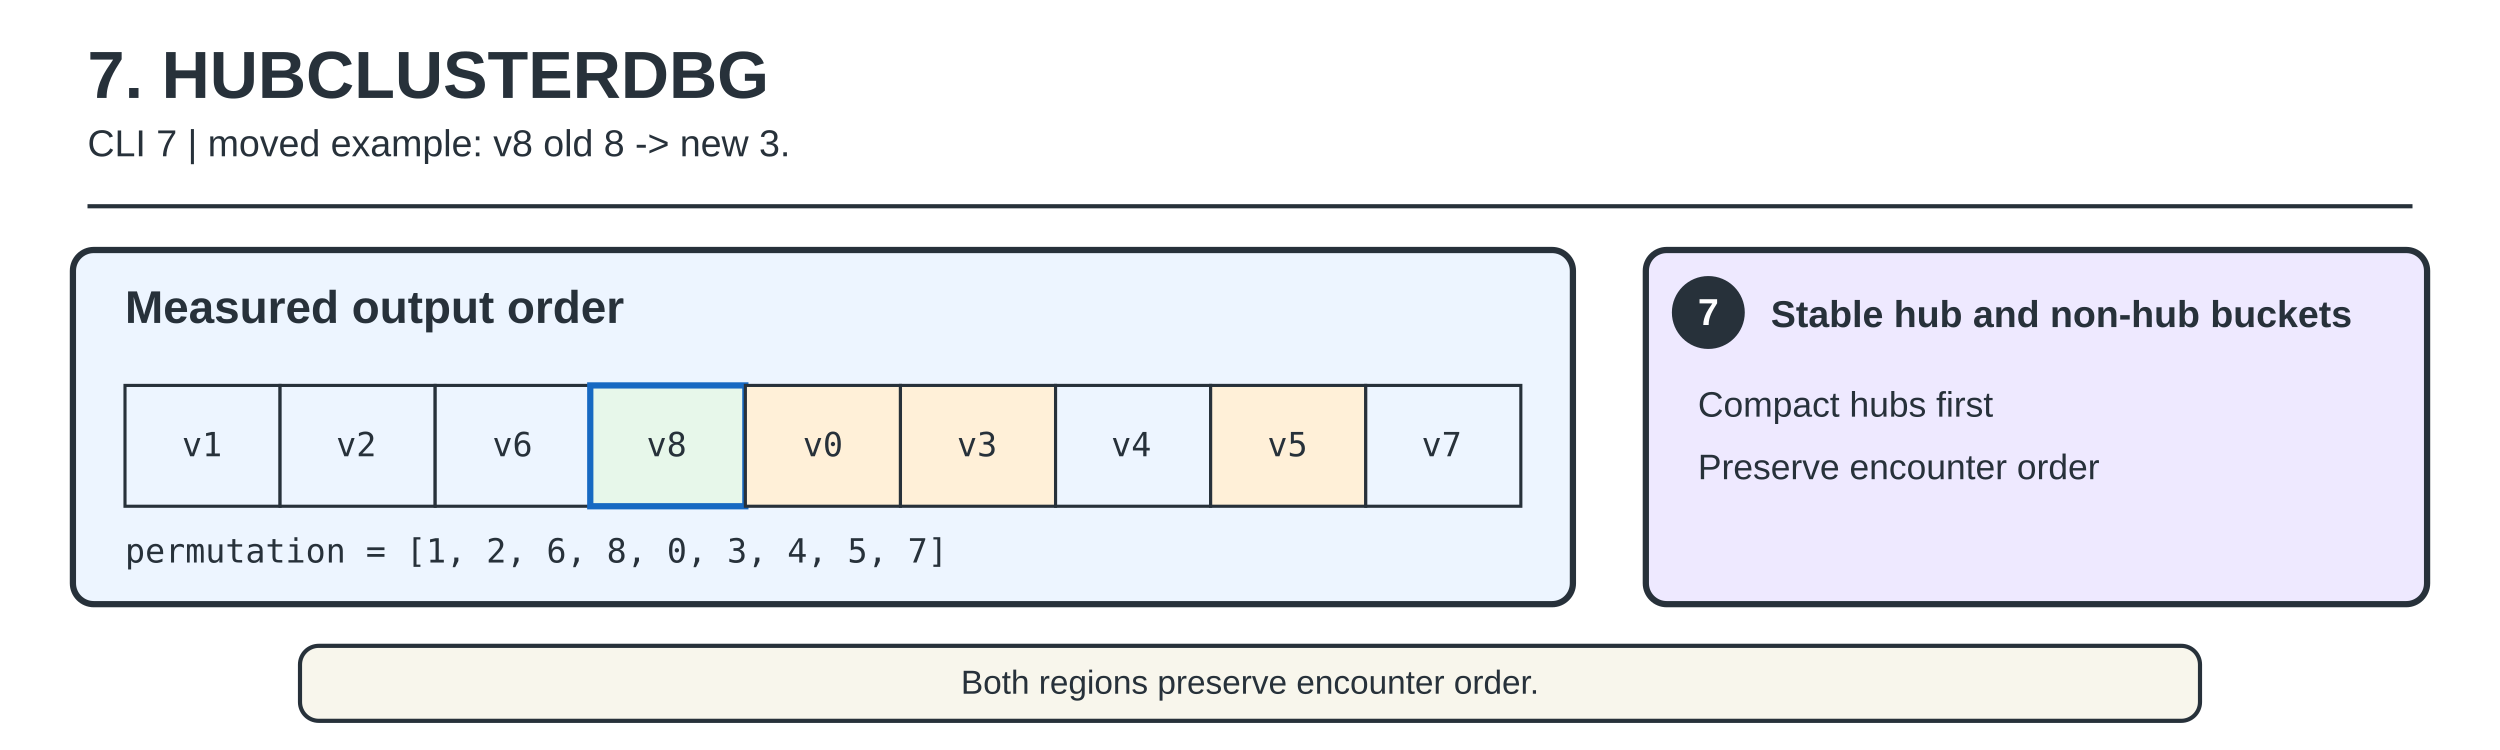
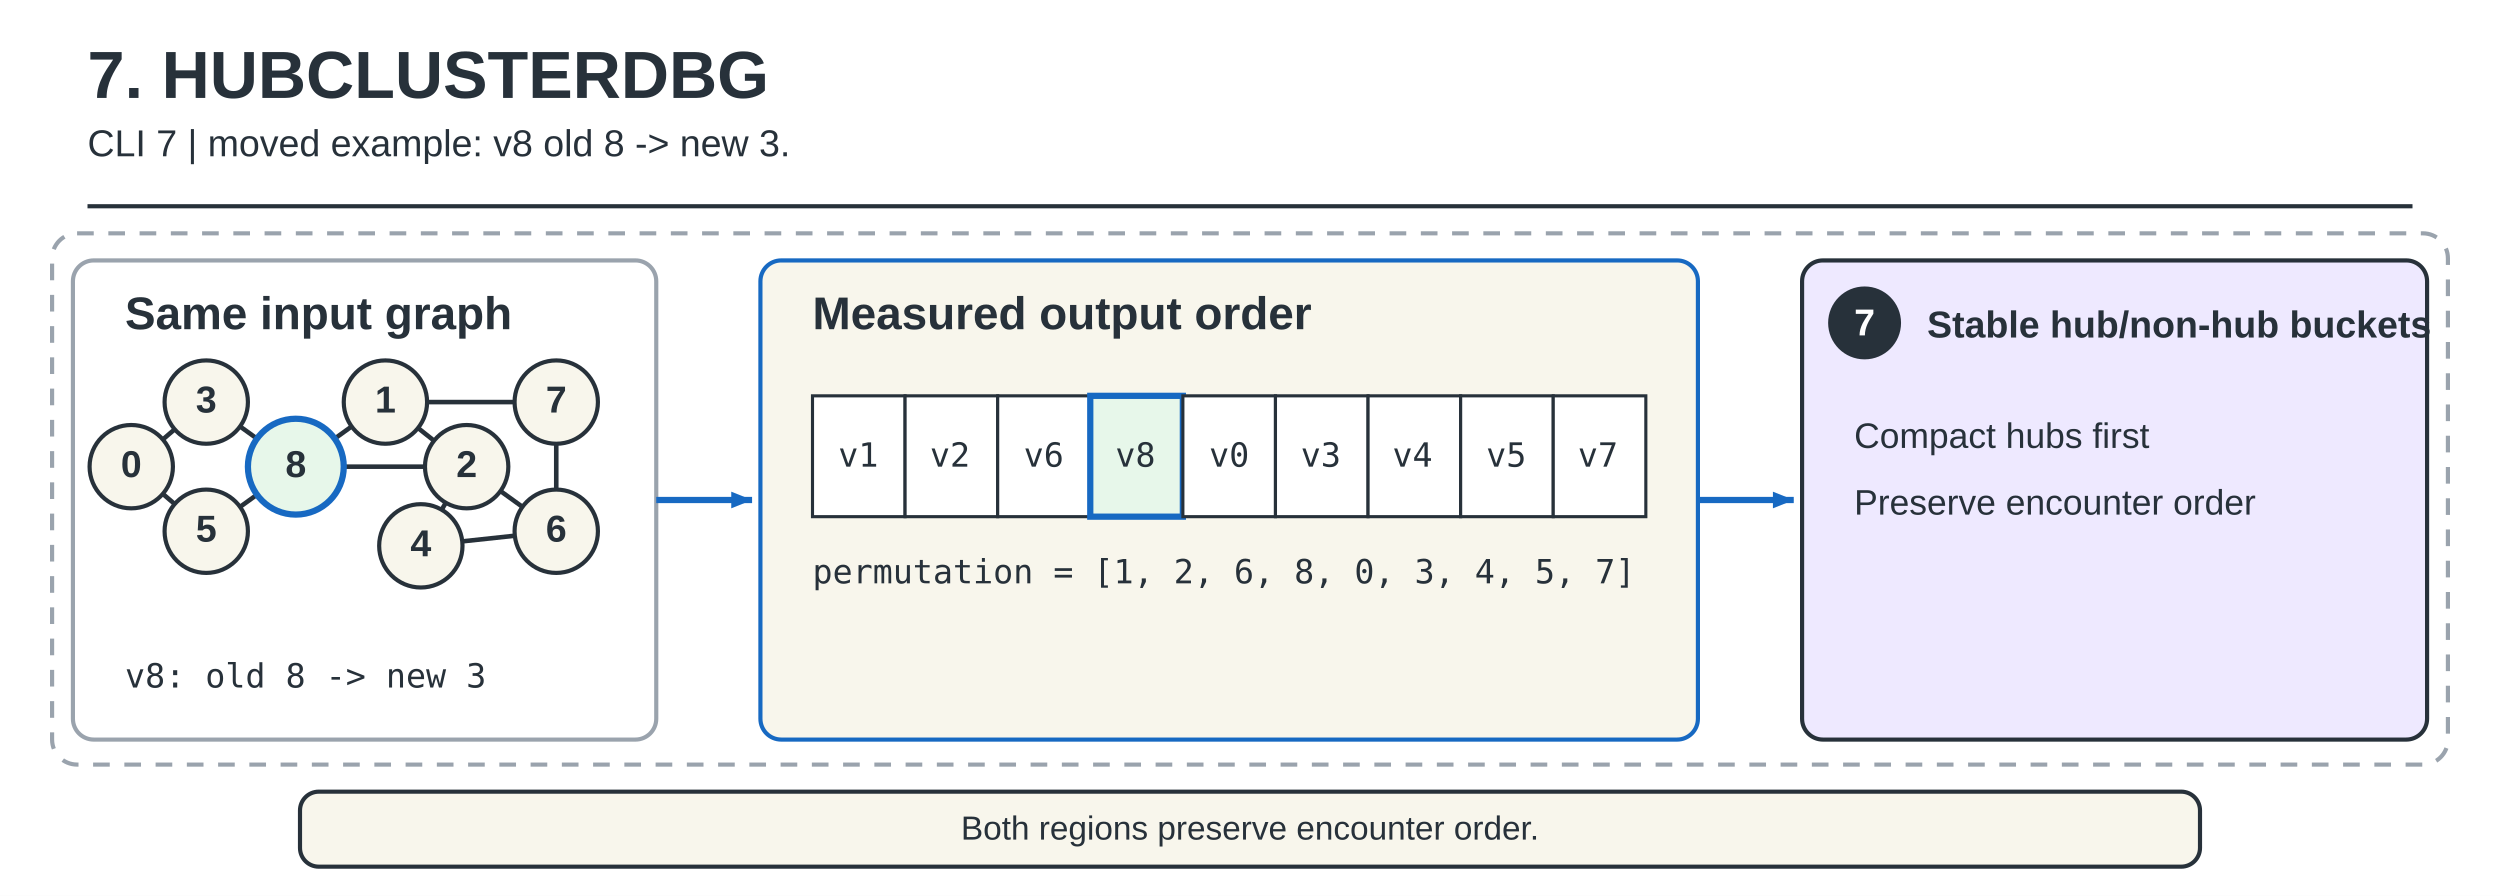
- <svg xmlns="http://www.w3.org/2000/svg" width="1200" height="360" viewBox="0 0 1200 360" role="img" aria-labelledby="title desc" fill="#27313A">
+ <svg xmlns="http://www.w3.org/2000/svg" width="1200" height="430" viewBox="0 0 1200 430" role="img" aria-labelledby="title desc" fill="#27313A">
  <defs>
    <marker id="arrow" viewBox="0 0 10 8" markerWidth="10" markerHeight="8" refX="10" refY="4" orient="auto" markerUnits="userSpaceOnUse">
      <path d="M0 0 L10 4 L0 8 Z" fill="#1769C2" />
    </marker>
    <style>
      :root{color-scheme:light dark}
      @media(prefers-color-scheme:dark){
        [fill="#27313A"]{fill:#ECE7DD}[stroke="#27313A"]{stroke:#ECE7DD}
        [fill="#FFFFFF"]{fill:#1E2327}[fill="#F8F6EC"]{fill:#252A2E}
        [fill="#EDF5FF"]{fill:#273846}[fill="#E7F7EA"]{fill:#24382A}
        [fill="#FFF0D8"]{fill:#3B3122}[fill="#F7DEDC"]{fill:#3D292A}
        [fill="#EEE9FF"]{fill:#302C3C}[stroke="#9AA3AD"]{stroke:#747D86}
        [stroke="#1769C2"]{stroke:#63A8FF}[fill="#1769C2"]{fill:#63A8FF}
        .arrow{stroke:#63A8FF!important}.edge{stroke:#ECE7DD!important}
      }
      .sans{font-family:Arial,Helvetica,sans-serif}
      .mono{font-family:"SFMono-Regular",Consolas,monospace}
      .title{font-size:32px;font-weight:700}.subtitle{font-size:18px}
      .domain{font-size:16px;font-weight:700;letter-spacing:1.2px}.heading{font-size:22px;font-weight:700}
      .label{font-size:18px;font-weight:700}.body{font-size:17px}.small{font-size:16px}
      .arrow{fill:none;stroke:#1769C2;stroke-width:3;marker-end:url(#arrow)}
      .edge{stroke:#27313A;stroke-width:2.2}
    </style>
  </defs>
-   <rect width="1200" height="360" fill="#FFFFFF" />
+   <rect width="1200" height="430" fill="#FFFFFF" />
  <text x="42" y="47" class="sans title">7. HUBCLUSTERDBG</text>
  <text x="42" y="75" class="sans subtitle">CLI 7 | moved example: v8 old 8 -&gt; new 3.</text>
  <line x1="42" y1="99" x2="1158" y2="99" stroke="#27313A" stroke-width="2" />
-   <rect x="35" y="120" width="720" height="170" rx="10" fill="#EDF5FF" stroke="#27313A" stroke-width="3" />
-   <text x="60" y="155" class="sans heading">Measured output order</text>
-   <rect x="60.00" y="185" width="74.44" height="58" fill="#EDF5FF" stroke="#27313A" stroke-width="1.5" />
-   <text x="97" y="219" class="mono small" text-anchor="middle">v1</text>
-   <rect x="134.44" y="185" width="74.44" height="58" fill="#EDF5FF" stroke="#27313A" stroke-width="1.5" />
-   <text x="171" y="219" class="mono small" text-anchor="middle">v2</text>
-   <rect x="208.89" y="185" width="74.44" height="58" fill="#EDF5FF" stroke="#27313A" stroke-width="1.5" />
-   <text x="246" y="219" class="mono small" text-anchor="middle">v6</text>
-   <rect x="283.33" y="185" width="74.44" height="58" fill="#E7F7EA" stroke="#1769C2" stroke-width="3" />
-   <text x="320" y="219" class="mono small" text-anchor="middle">v8</text>
-   <rect x="357.78" y="185" width="74.44" height="58" fill="#FFF0D8" stroke="#27313A" stroke-width="1.5" />
-   <text x="395" y="219" class="mono small" text-anchor="middle">v0</text>
-   <rect x="432.22" y="185" width="74.44" height="58" fill="#FFF0D8" stroke="#27313A" stroke-width="1.5" />
-   <text x="469" y="219" class="mono small" text-anchor="middle">v3</text>
-   <rect x="506.67" y="185" width="74.44" height="58" fill="#EDF5FF" stroke="#27313A" stroke-width="1.5" />
-   <text x="543" y="219" class="mono small" text-anchor="middle">v4</text>
-   <rect x="581.11" y="185" width="74.44" height="58" fill="#FFF0D8" stroke="#27313A" stroke-width="1.5" />
-   <text x="618" y="219" class="mono small" text-anchor="middle">v5</text>
-   <rect x="655.56" y="185" width="74.44" height="58" fill="#EDF5FF" stroke="#27313A" stroke-width="1.5" />
-   <text x="692" y="219" class="mono small" text-anchor="middle">v7</text>
-   <text x="60" y="270" class="mono small">permutation = [1, 2, 6, 8, 0, 3, 4, 5, 7]</text>
-   <rect x="790" y="120" width="375" height="170" rx="10" fill="#EEE9FF" stroke="#27313A" stroke-width="3" />
-   <circle cx="820" cy="150" r="17" fill="#27313A" stroke="#27313A" stroke-width="1" />
-   <text x="820" y="156" class="sans label" text-anchor="middle" fill="#FFFFFF">7</text>
-   <text x="850" y="157" class="sans label">Stable hub and non-hub buckets</text>
-   <text x="815" y="200" class="sans body">Compact hubs first</text>
-   <text x="815" y="230" class="sans body">Preserve encounter order</text>
-   <rect x="144" y="310" width="912" height="36" rx="9" fill="#F8F6EC" stroke="#27313A" stroke-width="2" />
-   <text x="600" y="333" class="sans small" text-anchor="middle">Both regions preserve encounter order.</text>
+   <rect x="25" y="112" width="1150" height="255" rx="12" fill="none" stroke="#9AA3AD" stroke-width="2" stroke-dasharray="8 7" />
+   <rect x="35" y="125" width="280" height="230" rx="10" fill="#FFFFFF" stroke="#9AA3AD" stroke-width="2" />
+   <text x="60" y="158" class="sans heading">Same input graph</text>
+   <line x1="63" y1="224" x2="99" y2="193" class="edge" />
+   <line x1="63" y1="224" x2="99" y2="255" class="edge" />
+   <line x1="99" y1="193" x2="142" y2="224" class="edge" />
+   <line x1="99" y1="255" x2="142" y2="224" class="edge" />
+   <line x1="142" y1="224" x2="185" y2="193" class="edge" />
+   <line x1="142" y1="224" x2="224" y2="224" class="edge" />
+   <line x1="185" y1="193" x2="224" y2="224" class="edge" />
+   <line x1="185" y1="193" x2="267" y2="193" class="edge" />
+   <line x1="224" y1="224" x2="202" y2="262" class="edge" />
+   <line x1="224" y1="224" x2="267" y2="255" class="edge" />
+   <line x1="202" y1="262" x2="267" y2="255" class="edge" />
+   <line x1="267" y1="255" x2="267" y2="193" class="edge" />
+   <circle cx="63" cy="224" r="20" fill="#F8F6EC" stroke="#27313A" stroke-width="2" />
+   <text x="63" y="229" class="sans label" text-anchor="middle">0</text>
+   <circle cx="185" cy="193" r="20" fill="#F8F6EC" stroke="#27313A" stroke-width="2" />
+   <text x="185" y="198" class="sans label" text-anchor="middle">1</text>
+   <circle cx="224" cy="224" r="20" fill="#F8F6EC" stroke="#27313A" stroke-width="2" />
+   <text x="224" y="229" class="sans label" text-anchor="middle">2</text>
+   <circle cx="99" cy="193" r="20" fill="#F8F6EC" stroke="#27313A" stroke-width="2" />
+   <text x="99" y="198" class="sans label" text-anchor="middle">3</text>
+   <circle cx="202" cy="262" r="20" fill="#F8F6EC" stroke="#27313A" stroke-width="2" />
+   <text x="202" y="267" class="sans label" text-anchor="middle">4</text>
+   <circle cx="99" cy="255" r="20" fill="#F8F6EC" stroke="#27313A" stroke-width="2" />
+   <text x="99" y="260" class="sans label" text-anchor="middle">5</text>
+   <circle cx="267" cy="255" r="20" fill="#F8F6EC" stroke="#27313A" stroke-width="2" />
+   <text x="267" y="260" class="sans label" text-anchor="middle">6</text>
+   <circle cx="267" cy="193" r="20" fill="#F8F6EC" stroke="#27313A" stroke-width="2" />
+   <text x="267" y="198" class="sans label" text-anchor="middle">7</text>
+   <circle cx="142" cy="224" r="23" fill="#E7F7EA" stroke="#1769C2" stroke-width="3" />
+   <text x="142" y="229" class="sans label" text-anchor="middle">8</text>
+   <text x="60" y="330" class="mono small">v8: old 8 -&gt; new 3</text>
+   <rect x="365" y="125" width="450" height="230" rx="10" fill="#F8F6EC" stroke="#1769C2" stroke-width="2" />
+   <text x="390" y="158" class="sans heading">Measured output order</text>
+   <rect x="390.00" y="190" width="44.44" height="58" fill="#FFFFFF" stroke="#27313A" stroke-width="1.5" />
+   <text x="412" y="224" class="mono small" text-anchor="middle">v1</text>
+   <rect x="434.44" y="190" width="44.44" height="58" fill="#FFFFFF" stroke="#27313A" stroke-width="1.5" />
+   <text x="456" y="224" class="mono small" text-anchor="middle">v2</text>
+   <rect x="478.89" y="190" width="44.44" height="58" fill="#FFFFFF" stroke="#27313A" stroke-width="1.5" />
+   <text x="501" y="224" class="mono small" text-anchor="middle">v6</text>
+   <rect x="523.33" y="190" width="44.44" height="58" fill="#E7F7EA" stroke="#1769C2" stroke-width="3" />
+   <text x="545" y="224" class="mono small" text-anchor="middle">v8</text>
+   <rect x="567.78" y="190" width="44.44" height="58" fill="#FFFFFF" stroke="#27313A" stroke-width="1.5" />
+   <text x="590" y="224" class="mono small" text-anchor="middle">v0</text>
+   <rect x="612.22" y="190" width="44.44" height="58" fill="#FFFFFF" stroke="#27313A" stroke-width="1.5" />
+   <text x="634" y="224" class="mono small" text-anchor="middle">v3</text>
+   <rect x="656.67" y="190" width="44.44" height="58" fill="#FFFFFF" stroke="#27313A" stroke-width="1.5" />
+   <text x="678" y="224" class="mono small" text-anchor="middle">v4</text>
+   <rect x="701.11" y="190" width="44.44" height="58" fill="#FFFFFF" stroke="#27313A" stroke-width="1.5" />
+   <text x="723" y="224" class="mono small" text-anchor="middle">v5</text>
+   <rect x="745.56" y="190" width="44.44" height="58" fill="#FFFFFF" stroke="#27313A" stroke-width="1.5" />
+   <text x="767" y="224" class="mono small" text-anchor="middle">v7</text>
+   <text x="390" y="280" class="mono small">permutation = [1, 2, 6, 8, 0, 3, 4, 5, 7]</text>
+   <rect x="865" y="125" width="300" height="230" rx="10" fill="#EEE9FF" stroke="#27313A" stroke-width="2" />
+   <circle cx="895" cy="155" r="17" fill="#27313A" stroke="#27313A" stroke-width="1" />
+   <text x="895" y="161" class="sans label" text-anchor="middle" fill="#FFFFFF">7</text>
+   <text x="925" y="162" class="sans label">Stable hub/non-hub buckets</text>
+   <text x="890" y="215" class="sans body">Compact hubs first</text>
+   <text x="890" y="247" class="sans body">Preserve encounter order</text>
+   <path d="M315 240 H361" class="arrow" />
+   <path d="M815 240 H861" class="arrow" />
+   <rect x="144" y="380" width="912" height="36" rx="9" fill="#F8F6EC" stroke="#27313A" stroke-width="2" />
+   <text x="600" y="403" class="sans small" text-anchor="middle">Both regions preserve encounter order.</text>
</svg>
